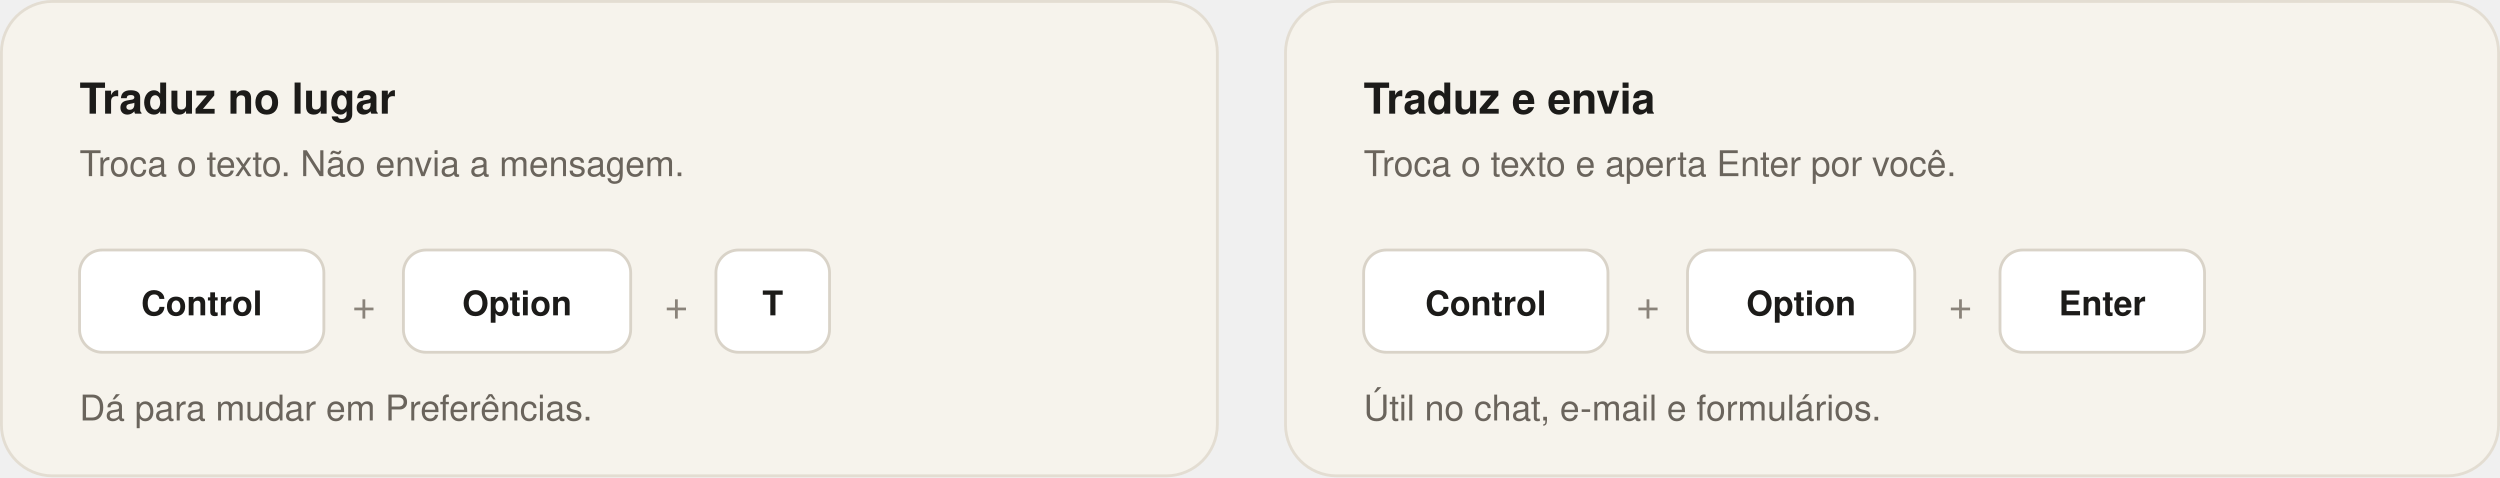
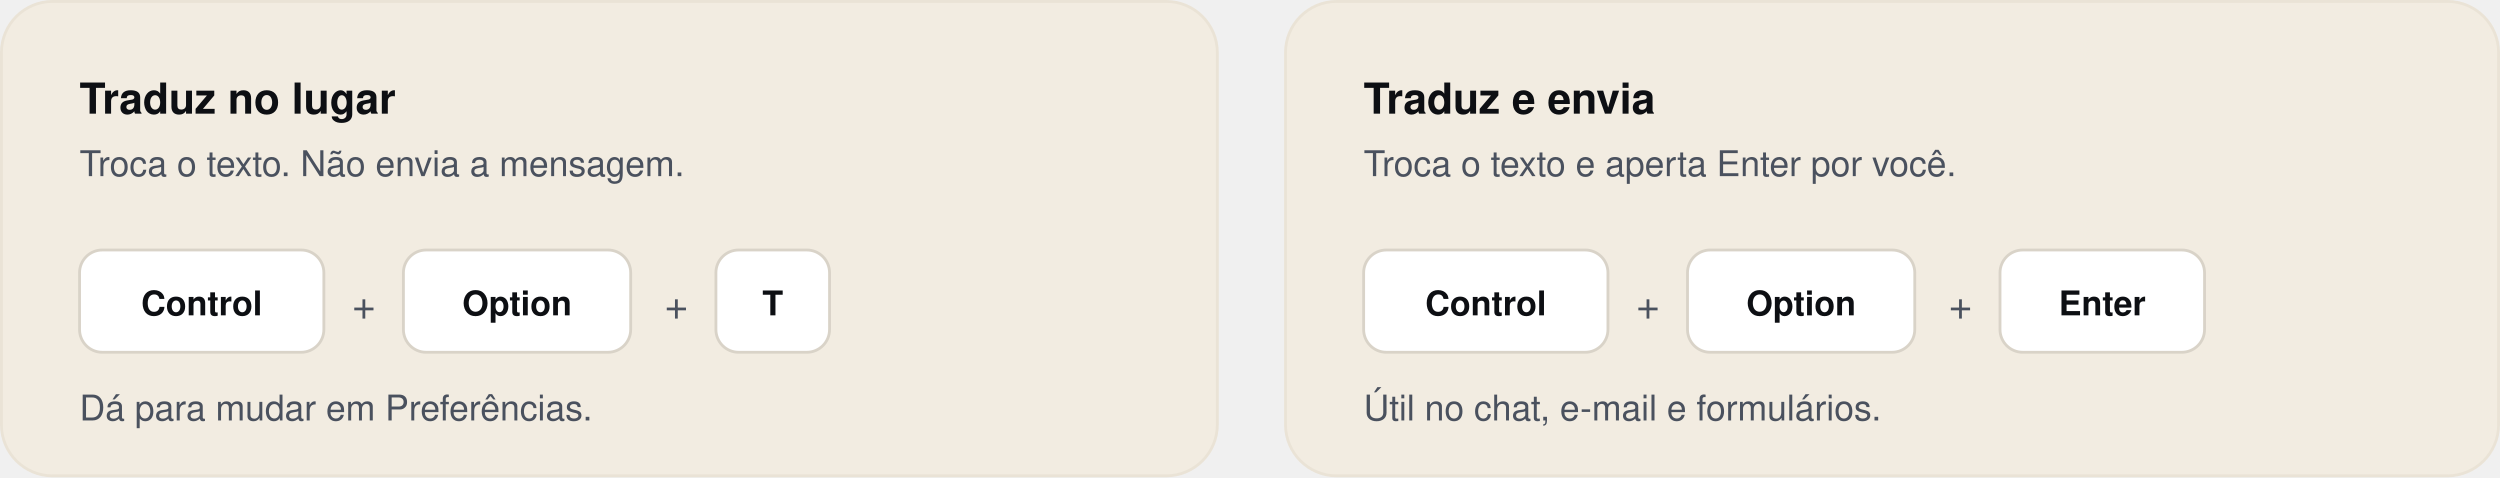
<svg xmlns="http://www.w3.org/2000/svg" width="880" height="168" viewBox="0 0 880 168" role="img" aria-labelledby="title desc">
  <defs>
    <style>
-       .card { fill: #F6F3EC; stroke: #E3DDD2; }
-       .title { font: 600 15px -apple-system, BlinkMacSystemFont, "Segoe UI", Helvetica, Arial, sans-serif; fill: #1C1B19; }
-       .sub { font: 400 12.5px -apple-system, BlinkMacSystemFont, "Segoe UI", Helvetica, Arial, sans-serif; fill: #6A645C; }
+       .card { fill: #F2ECE1; stroke: #EAE3D6; }
+       .title { font: 600 15px -apple-system, BlinkMacSystemFont, "Segoe UI", Helvetica, Arial, sans-serif; fill: #0D0F13; }
+       .sub { font: 400 12.5px -apple-system, BlinkMacSystemFont, "Segoe UI", Helvetica, Arial, sans-serif; fill: #4A515E; }
      .key { fill: #FFFFFF; stroke: #D9D3C8; }
-       .klabel { font: 600 12px -apple-system, BlinkMacSystemFont, "Segoe UI", Helvetica, Arial, sans-serif; fill: #1C1B19; }
-       .plus { font: 500 14px -apple-system, BlinkMacSystemFont, "Segoe UI", Helvetica, Arial, sans-serif; fill: #8A837A; }
+       .klabel { font: 600 12px -apple-system, BlinkMacSystemFont, "Segoe UI", Helvetica, Arial, sans-serif; fill: #0D0F13; }
+       .plus { font: 500 14px -apple-system, BlinkMacSystemFont, "Segoe UI", Helvetica, Arial, sans-serif; fill: #4A515E; }
    </style>
  </defs>
  <rect x="0.5" y="0.5" width="428" height="167" rx="18" class="card" />
  <text x="28" y="40" class="title">Traduz no lugar</text>
  <text x="28" y="62" class="sub">Troca o texto. Não envia a mensagem.</text>
  <g transform="translate(28, 88)">
    <rect class="key" x="0" y="0" width="86" height="36" rx="8" />
    <text x="43" y="23" text-anchor="middle" class="klabel">Control</text>
    <text x="96" y="24" class="plus">+</text>
    <rect class="key" x="114" y="0" width="80" height="36" rx="8" />
    <text x="154" y="23" text-anchor="middle" class="klabel">Option</text>
    <text x="206" y="24" class="plus">+</text>
    <rect class="key" x="224" y="0" width="40" height="36" rx="8" />
    <text x="244" y="23" text-anchor="middle" class="klabel">T</text>
  </g>
  <text x="28" y="148" class="sub">Dá para mudar em Preferências.</text>
  <rect x="452.5" y="0.5" width="427" height="167" rx="18" class="card" />
  <text x="480" y="40" class="title">Traduz e envia</text>
  <text x="480" y="62" class="sub">Troca o texto e aperta Enter por você.</text>
  <g transform="translate(480, 88)">
    <rect class="key" x="0" y="0" width="86" height="36" rx="8" />
    <text x="43" y="23" text-anchor="middle" class="klabel">Control</text>
    <text x="96" y="24" class="plus">+</text>
    <rect class="key" x="114" y="0" width="80" height="36" rx="8" />
    <text x="154" y="23" text-anchor="middle" class="klabel">Option</text>
    <text x="206" y="24" class="plus">+</text>
    <rect class="key" x="224" y="0" width="72" height="36" rx="8" />
    <text x="260" y="23" text-anchor="middle" class="klabel">Enter</text>
  </g>
  <text x="480" y="148" class="sub">Útil no chat, e-mail e formulários.</text>
</svg>
